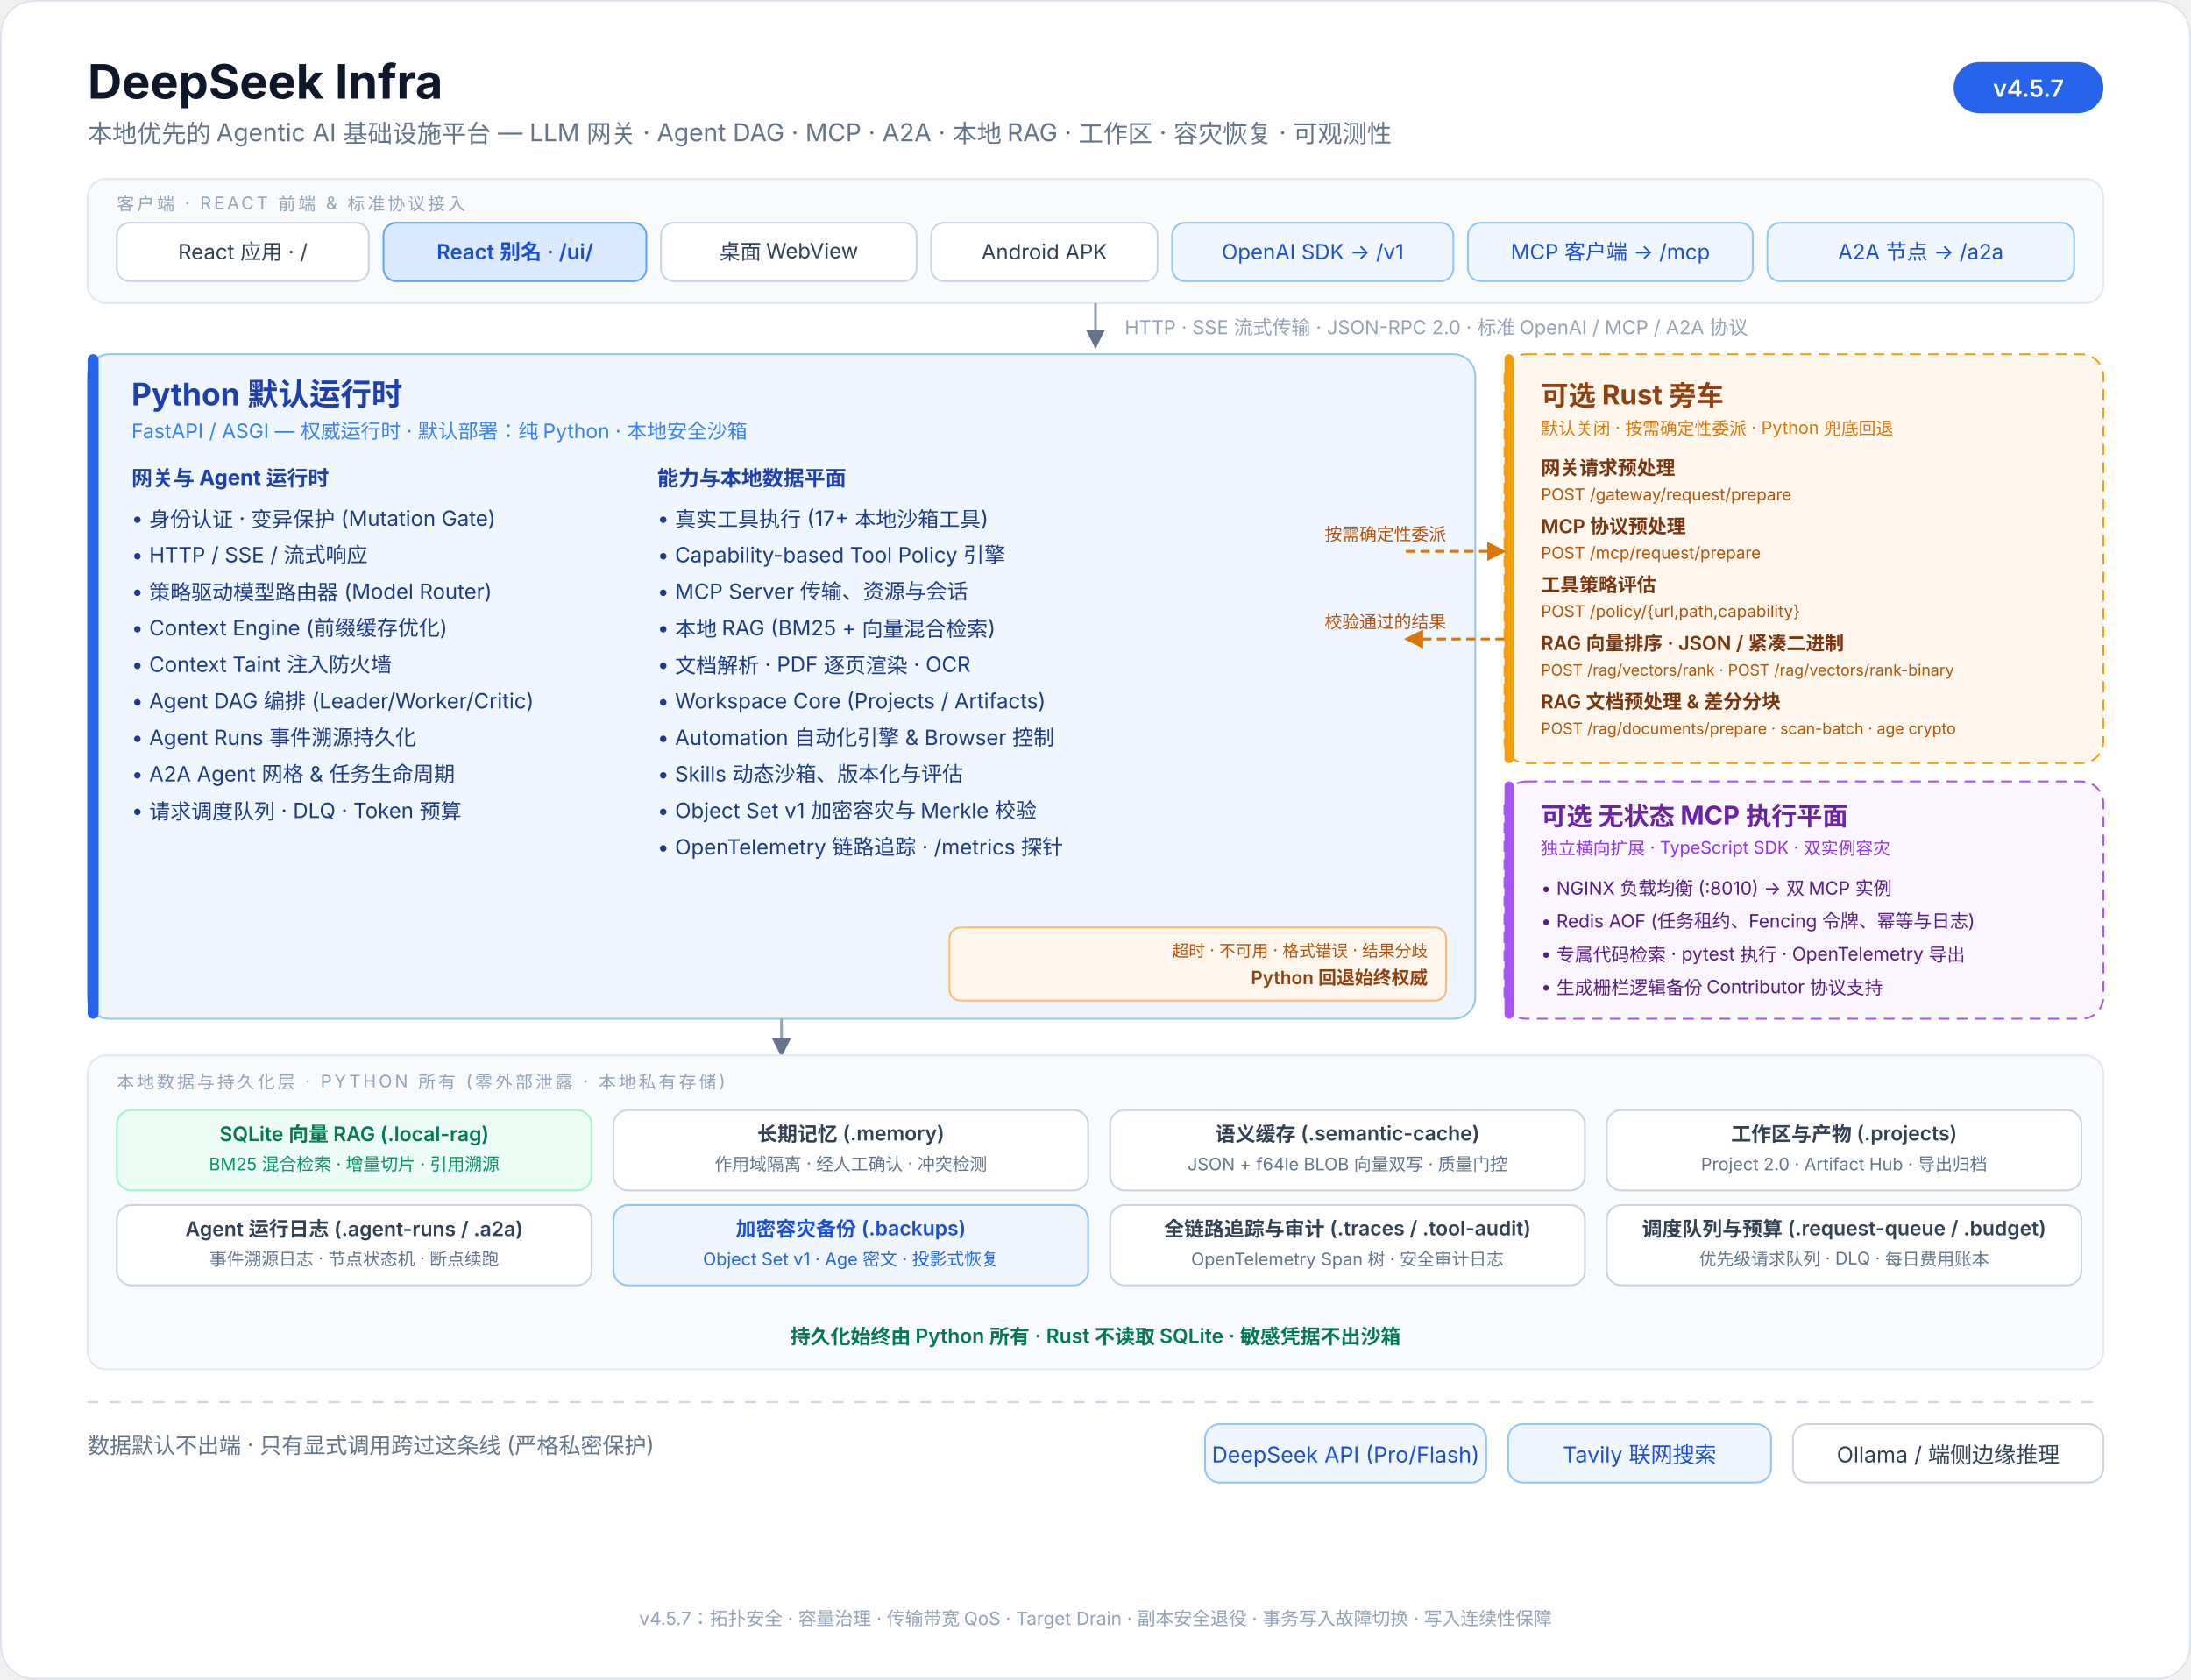
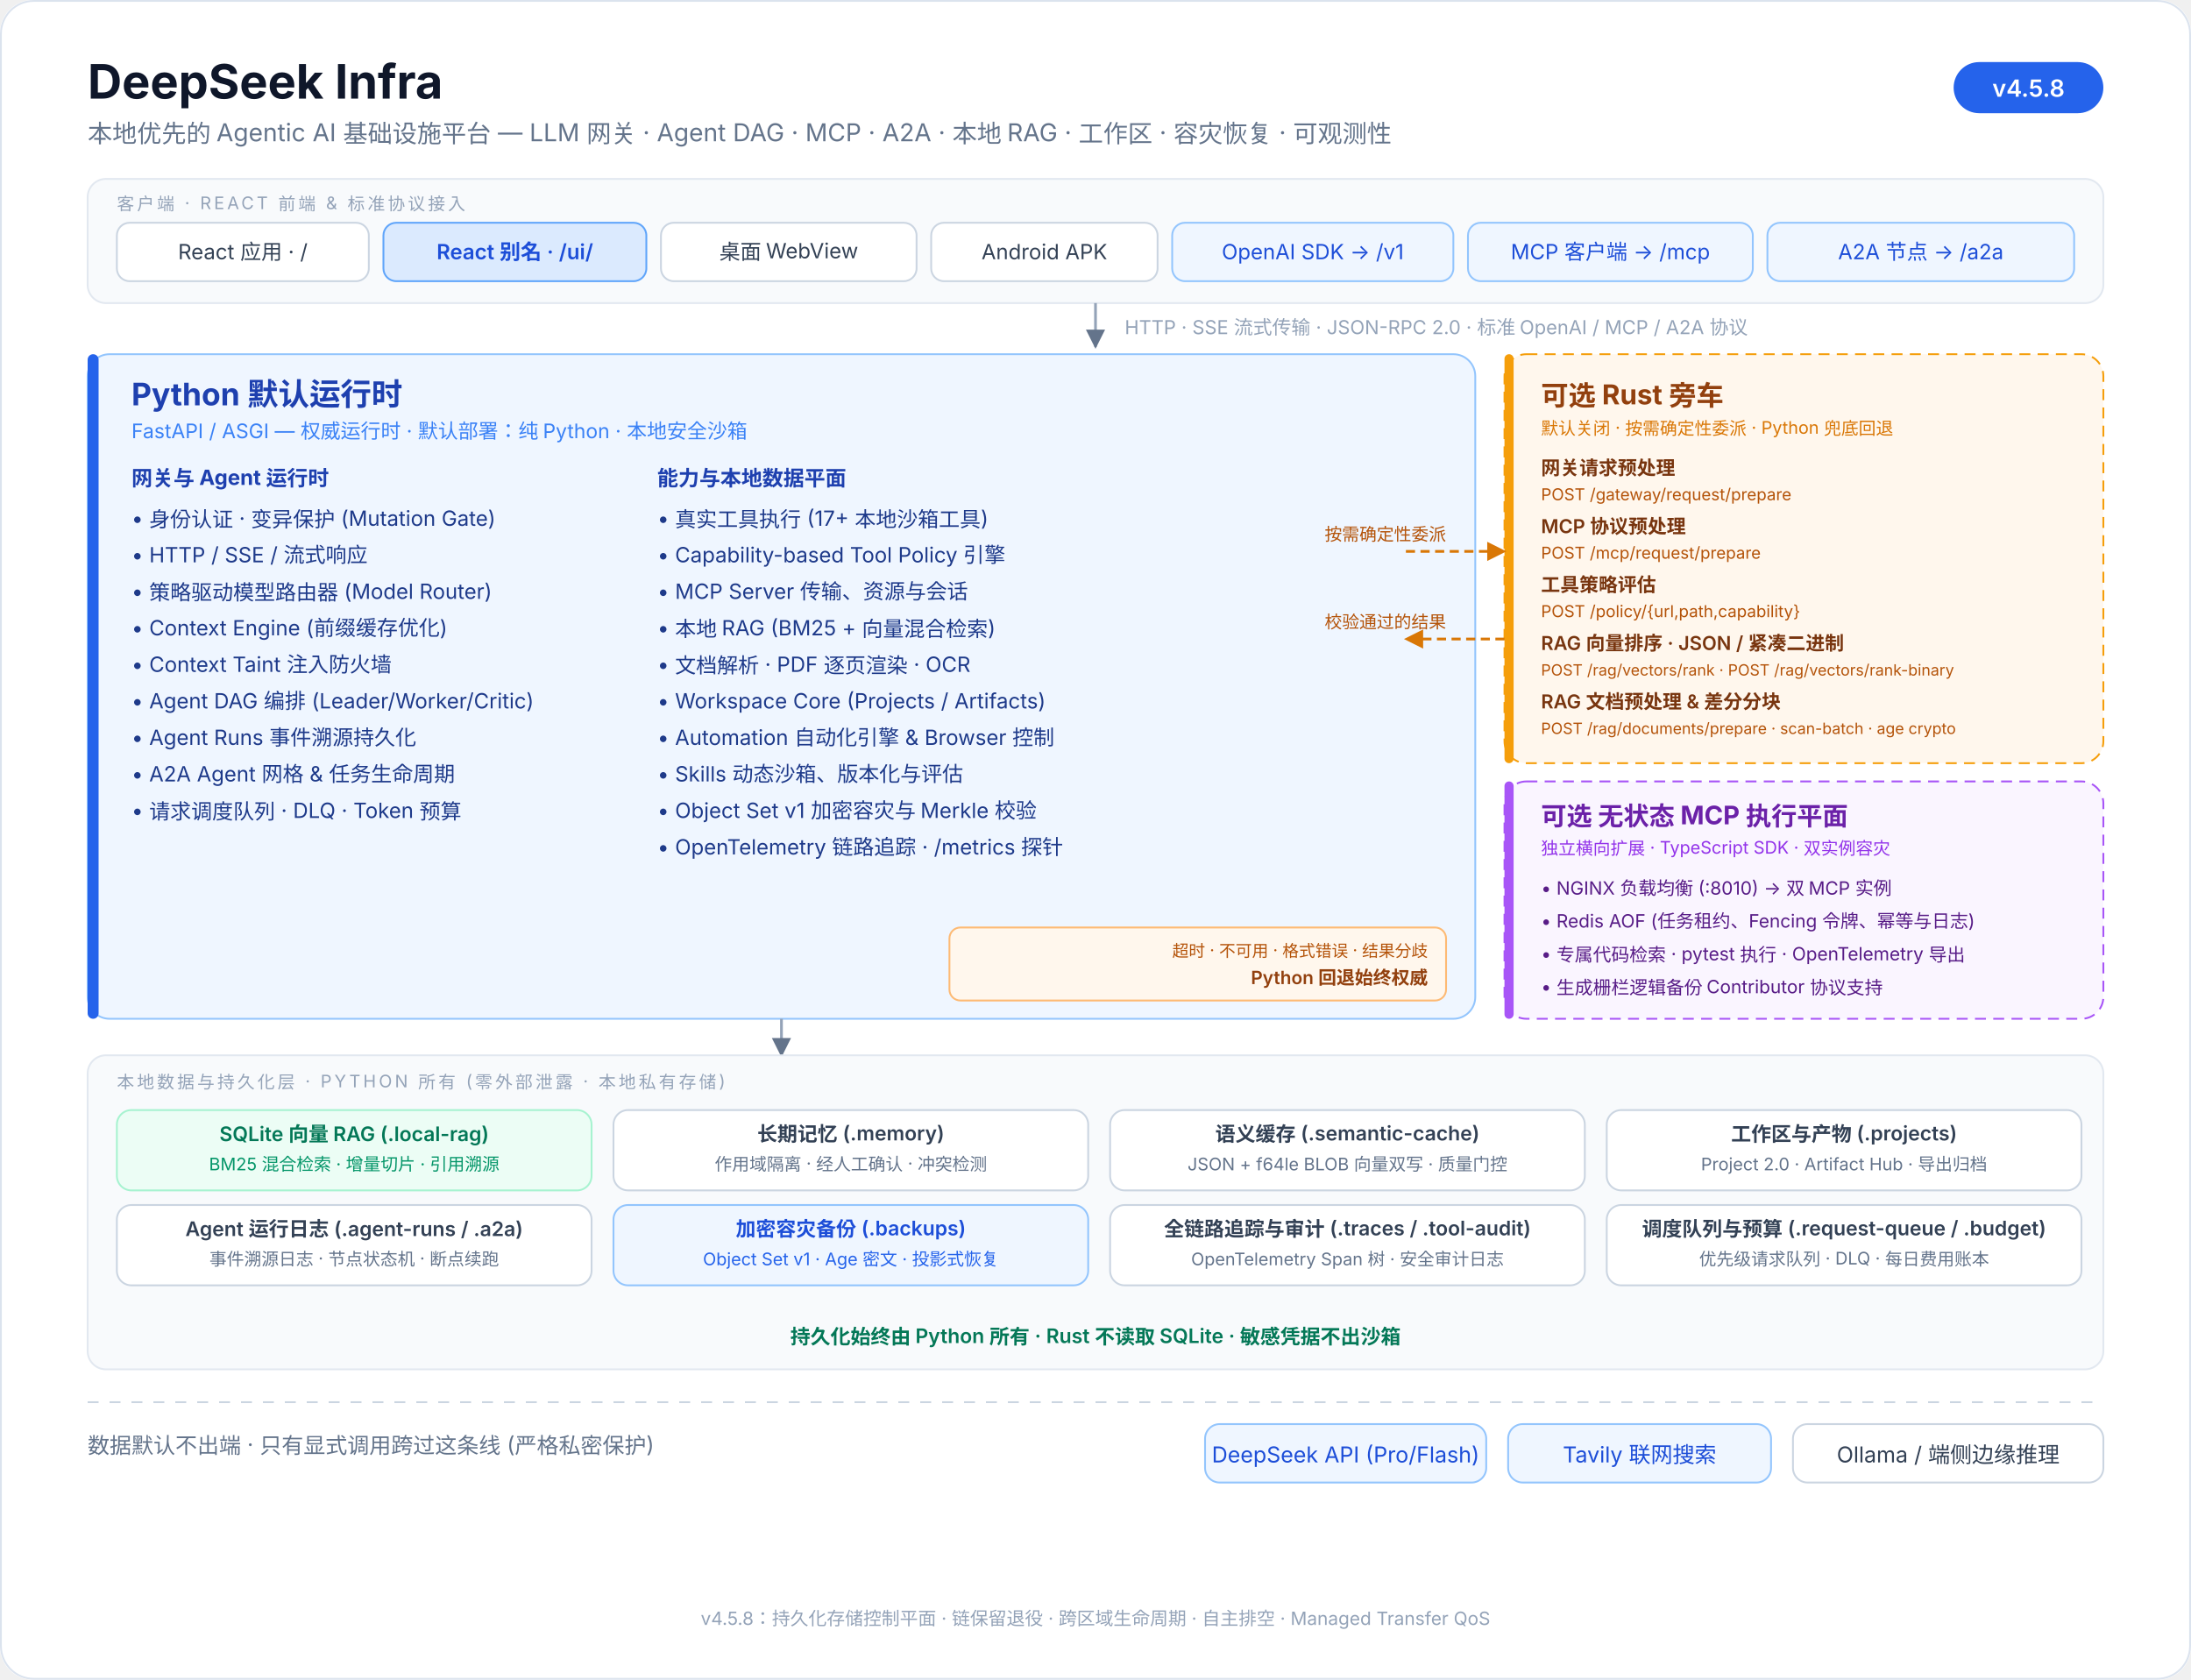
<svg xmlns="http://www.w3.org/2000/svg" viewBox="0 0 1200 920" font-family="ui-sans-serif, system-ui, -apple-system, 'Segoe UI', 'PingFang SC', 'Microsoft YaHei', sans-serif">
  <defs>
    <marker id="arrow" viewBox="0 0 10 10" refX="9" refY="5" markerWidth="7" markerHeight="7" orient="auto-start-reverse">
      <path d="M 0 0 L 10 5 L 0 10 z" fill="#64748b" />
    </marker>
    <marker id="rust-arrow" viewBox="0 0 10 10" refX="9" refY="5" markerWidth="7" markerHeight="7" orient="auto-start-reverse">
      <path d="M 0 0 L 10 5 L 0 10 z" fill="#d97706" />
    </marker>
  </defs>
  <rect x="0" y="0" width="1200" height="920" rx="18" fill="#ffffff" />
  <rect x="0.5" y="0.5" width="1199" height="919" rx="18" fill="none" stroke="#dbe3ee" />
  <text x="48" y="54" font-size="26" font-weight="700" fill="#0f172a">DeepSeek Infra</text>
  <text x="48" y="78" font-size="13.5" fill="#64748b">本地优先的 Agentic AI 基础设施平台 — LLM 网关 · Agent DAG · MCP · A2A · 本地 RAG · 工作区 · 容灾恢复 · 可观测性</text>
  <rect x="1070" y="34" width="82" height="28" rx="14" fill="#2563eb" />
-   <text x="1111" y="53" font-size="13" font-weight="600" fill="#ffffff" text-anchor="middle">v4.5.7</text>
+   <text x="1111" y="53" font-size="13" font-weight="600" fill="#ffffff" text-anchor="middle">v4.5.8</text>
  <rect x="48" y="98" width="1104" height="68" rx="10" fill="#f8fafc" stroke="#e2e8f0" />
  <text x="64" y="115" font-size="9.5" letter-spacing="1.5" fill="#94a3b8">客户端 · REACT 前端 &amp; 标准协议接入</text>
  <g font-size="11.5" fill="#334155" text-anchor="middle">
    <rect x="64" y="122" width="138" height="32" rx="7" fill="#ffffff" stroke="#cbd5e1" />
    <text x="133" y="142">React 应用 · /</text>
    <rect x="210" y="122" width="144" height="32" rx="7" fill="#dbeafe" stroke="#60a5fa" />
    <text x="282" y="142" fill="#1d4ed8" font-weight="600">React 别名 · /ui/</text>
    <rect x="362" y="122" width="140" height="32" rx="7" fill="#ffffff" stroke="#cbd5e1" />
    <text x="432" y="142">桌面 WebView</text>
    <rect x="510" y="122" width="124" height="32" rx="7" fill="#ffffff" stroke="#cbd5e1" />
    <text x="572" y="142">Android APK</text>
    <rect x="642" y="122" width="154" height="32" rx="7" fill="#eff6ff" stroke="#93c5fd" />
    <text x="719" y="142" fill="#1d4ed8">OpenAI SDK → /v1</text>
    <rect x="804" y="122" width="156" height="32" rx="7" fill="#eff6ff" stroke="#93c5fd" />
    <text x="882" y="142" fill="#1d4ed8">MCP 客户端 → /mcp</text>
    <rect x="968" y="122" width="168" height="32" rx="7" fill="#eff6ff" stroke="#93c5fd" />
    <text x="1052" y="142" fill="#1d4ed8">A2A 节点 → /a2a</text>
  </g>
  <line x1="600" y1="166" x2="600" y2="190" stroke="#94a3b8" stroke-width="1.5" marker-end="url(#arrow)" />
  <text x="616" y="183" font-size="10.5" fill="#94a3b8">HTTP · SSE 流式传输 · JSON-RPC 2.0 · 标准 OpenAI / MCP / A2A 协议</text>
  <rect x="48" y="194" width="760" height="364" rx="12" fill="#eff6ff" stroke="#93c5fd" />
  <rect x="48" y="194" width="6" height="364" rx="3" fill="#2563eb" />
  <text x="72" y="222" font-size="17" font-weight="700" fill="#1e40af">Python 默认运行时</text>
  <text x="72" y="240" font-size="11" fill="#3b82f6">FastAPI / ASGI — 权威运行时 · 默认部署：纯 Python · 本地安全沙箱</text>
  <g font-size="11.5" fill="#1e3a8a">
    <text x="72" y="266" font-weight="700" fill="#1e40af">网关与 Agent 运行时</text>
    <text x="72" y="288">• 身份认证 · 变异保护 (Mutation Gate)</text>
    <text x="72" y="308">• HTTP / SSE / 流式响应</text>
    <text x="72" y="328">• 策略驱动模型路由器 (Model Router)</text>
    <text x="72" y="348">• Context Engine (前缀缓存优化)</text>
    <text x="72" y="368">• Context Taint 注入防火墙</text>
    <text x="72" y="388">• Agent DAG 编排 (Leader/Worker/Critic)</text>
    <text x="72" y="408">• Agent Runs 事件溯源持久化</text>
    <text x="72" y="428">• A2A Agent 网格 &amp; 任务生命周期</text>
    <text x="72" y="448">• 请求调度队列 · DLQ · Token 预算</text>
    <text x="360" y="266" font-weight="700" fill="#1e40af">能力与本地数据平面</text>
    <text x="360" y="288">• 真实工具执行 (17+ 本地沙箱工具)</text>
    <text x="360" y="308">• Capability-based Tool Policy 引擎</text>
    <text x="360" y="328">• MCP Server 传输、资源与会话</text>
    <text x="360" y="348">• 本地 RAG (BM25 + 向量混合检索)</text>
    <text x="360" y="368">• 文档解析 · PDF 逐页渲染 · OCR</text>
    <text x="360" y="388">• Workspace Core (Projects / Artifacts)</text>
    <text x="360" y="408">• Automation 自动化引擎 &amp; Browser 控制</text>
    <text x="360" y="428">• Skills 动态沙箱、版本化与评估</text>
    <text x="360" y="448">• Object Set v1 加密容灾与 Merkle 校验</text>
    <text x="360" y="468">• OpenTelemetry 链路追踪 · /metrics 探针</text>
  </g>
  <rect x="824" y="194" width="328" height="224" rx="12" fill="#fff7ed" stroke="#f59e0b" stroke-dasharray="6 4" />
  <rect x="824" y="194" width="5" height="224" rx="2.5" fill="#f59e0b" />
  <text x="844" y="222" font-size="15" font-weight="700" fill="#92400e">可选 Rust 旁车</text>
  <text x="844" y="238" font-size="9.5" fill="#d97706">默认关闭 · 按需确定性委派 · Python 兜底回退</text>
  <g font-size="10.5" fill="#78350f">
    <text x="844" y="260" font-weight="600">网关请求预处理</text>
    <text x="844" y="274" font-size="9" fill="#b45309">POST /gateway/request/prepare</text>
    <text x="844" y="292" font-weight="600">MCP 协议预处理</text>
    <text x="844" y="306" font-size="9" fill="#b45309">POST /mcp/request/prepare</text>
    <text x="844" y="324" font-weight="600">工具策略评估</text>
    <text x="844" y="338" font-size="9" fill="#b45309">POST /policy/{url,path,capability}</text>
    <text x="844" y="356" font-weight="600">RAG 向量排序 · JSON / 紧凑二进制</text>
    <text x="844" y="370" font-size="8.5" fill="#b45309">POST /rag/vectors/rank · POST /rag/vectors/rank-binary</text>
    <text x="844" y="388" font-weight="600">RAG 文档预处理 &amp; 差分分块</text>
    <text x="844" y="402" font-size="8.5" fill="#b45309">POST /rag/documents/prepare · scan-batch · age crypto</text>
  </g>
  <rect x="824" y="428" width="328" height="130" rx="12" fill="#faf5ff" stroke="#a855f7" stroke-dasharray="6 4" />
  <rect x="824" y="428" width="5" height="130" rx="2.5" fill="#a855f7" />
  <text x="844" y="452" font-size="14" font-weight="700" fill="#6b21a8">可选 无状态 MCP 执行平面</text>
  <text x="844" y="468" font-size="9.5" fill="#9333ea">独立横向扩展 · TypeScript SDK · 双实例容灾</text>
  <g font-size="10" fill="#581c87">
    <text x="844" y="490">• NGINX 负载均衡 (:8010) → 双 MCP 实例</text>
    <text x="844" y="508">• Redis AOF (任务租约、Fencing 令牌、幂等与日志)</text>
    <text x="844" y="526">• 专属代码检索 · pytest 执行 · OpenTelemetry 导出</text>
    <text x="844" y="544">• 生成栅栏逻辑备份 Contributor 协议支持</text>
  </g>
  <text x="792" y="296" font-size="9.5" fill="#b45309" text-anchor="end">按需确定性委派</text>
  <line x1="770" y1="302" x2="824" y2="302" stroke="#d97706" stroke-width="1.5" stroke-dasharray="5 3" marker-end="url(#rust-arrow)" />
  <line x1="824" y1="350" x2="770" y2="350" stroke="#d97706" stroke-width="1.5" stroke-dasharray="5 3" marker-end="url(#rust-arrow)" />
  <text x="792" y="344" font-size="9.5" fill="#b45309" text-anchor="end">校验通过的结果</text>
  <rect x="520" y="508" width="272" height="40" rx="6" fill="#fff7ed" stroke="#fdba74" />
  <text x="782" y="524" font-size="9" fill="#b45309" text-anchor="end">超时 · 不可用 · 格式错误 · 结果分歧</text>
  <text x="782" y="539" font-size="10" fill="#92400e" text-anchor="end" font-weight="600">Python 回退始终权威</text>
  <line x1="428" y1="558" x2="428" y2="578" stroke="#94a3b8" stroke-width="1.5" marker-end="url(#arrow)" />
  <rect x="48" y="578" width="1104" height="172" rx="10" fill="#f8fafc" stroke="#e2e8f0" />
  <text x="64" y="596" font-size="9.5" letter-spacing="1.5" fill="#94a3b8">本地数据与持久化层 · PYTHON 所有 (零外部泄露 · 本地私有存储)</text>
  <g font-size="11" fill="#334155" text-anchor="middle">
    <rect x="64" y="608" width="260" height="44" rx="8" fill="#ecfdf5" stroke="#a7f3d0" />
    <text x="194" y="625" fill="#047857" font-weight="600">SQLite 向量 RAG (.local-rag)</text>
    <text x="194" y="641" font-size="9.5" fill="#059669">BM25 混合检索 · 增量切片 · 引用溯源</text>
    <rect x="336" y="608" width="260" height="44" rx="8" fill="#ffffff" stroke="#cbd5e1" />
    <text x="466" y="625" font-weight="600">长期记忆 (.memory)</text>
    <text x="466" y="641" font-size="9.5" fill="#64748b">作用域隔离 · 经人工确认 · 冲突检测</text>
    <rect x="608" y="608" width="260" height="44" rx="8" fill="#ffffff" stroke="#cbd5e1" />
    <text x="738" y="625" font-weight="600">语义缓存 (.semantic-cache)</text>
    <text x="738" y="641" font-size="9.5" fill="#64748b">JSON + f64le BLOB 向量双写 · 质量门控</text>
    <rect x="880" y="608" width="260" height="44" rx="8" fill="#ffffff" stroke="#cbd5e1" />
    <text x="1010" y="625" font-weight="600">工作区与产物 (.projects)</text>
    <text x="1010" y="641" font-size="9.5" fill="#64748b">Project 2.0 · Artifact Hub · 导出归档</text>
    <rect x="64" y="660" width="260" height="44" rx="8" fill="#ffffff" stroke="#cbd5e1" />
    <text x="194" y="677" font-weight="600">Agent 运行日志 (.agent-runs / .a2a)</text>
    <text x="194" y="693" font-size="9.5" fill="#64748b">事件溯源日志 · 节点状态机 · 断点续跑</text>
    <rect x="336" y="660" width="260" height="44" rx="8" fill="#eff6ff" stroke="#93c5fd" />
    <text x="466" y="677" fill="#1d4ed8" font-weight="600">加密容灾备份 (.backups)</text>
    <text x="466" y="693" font-size="9.5" fill="#2563eb">Object Set v1 · Age 密文 · 投影式恢复</text>
    <rect x="608" y="660" width="260" height="44" rx="8" fill="#ffffff" stroke="#cbd5e1" />
    <text x="738" y="677" font-weight="600">全链路追踪与审计 (.traces / .tool-audit)</text>
    <text x="738" y="693" font-size="9.5" fill="#64748b">OpenTelemetry Span 树 · 安全审计日志</text>
    <rect x="880" y="660" width="260" height="44" rx="8" fill="#ffffff" stroke="#cbd5e1" />
    <text x="1010" y="677" font-weight="600">调度队列与预算 (.request-queue / .budget)</text>
    <text x="1010" y="693" font-size="9.5" fill="#64748b">优先级请求队列 · DLQ · 每日费用账本</text>
  </g>
  <text x="600" y="736" font-size="11" fill="#047857" text-anchor="middle" font-weight="600">持久化始终由 Python 所有 · Rust 不读取 SQLite · 敏感凭据不出沙箱</text>
  <line x1="48" y1="768" x2="1152" y2="768" stroke="#cbd5e1" stroke-dasharray="6 6" />
  <text x="48" y="796" font-size="12" fill="#64748b">数据默认不出端 · 只有显式调用跨过这条线 (严格私密保护)</text>
  <g font-size="12" text-anchor="middle">
    <rect x="660" y="780" width="154" height="32" rx="8" fill="#eff6ff" stroke="#93c5fd" />
    <text x="737" y="801" fill="#1d4ed8">DeepSeek API (Pro/Flash)</text>
    <rect x="826" y="780" width="144" height="32" rx="8" fill="#eff6ff" stroke="#93c5fd" />
    <text x="898" y="801" fill="#1d4ed8">Tavily 联网搜索</text>
    <rect x="982" y="780" width="170" height="32" rx="8" fill="#ffffff" stroke="#cbd5e1" />
    <text x="1067" y="801" fill="#334155">Ollama / 端侧边缘推理</text>
  </g>
-   <text x="600" y="890" font-size="10" fill="#94a3b8" text-anchor="middle">v4.5.7：拓扑安全 · 容量治理 · 传输带宽 QoS · Target Drain · 副本安全退役 · 事务写入故障切换 · 写入连续性保障</text>
+   <text x="600" y="890" font-size="10" fill="#94a3b8" text-anchor="middle">v4.5.8：持久化存储控制平面 · 链保留退役 · 跨区域生命周期 · 自主排空 · Managed Transfer QoS</text>
</svg>
